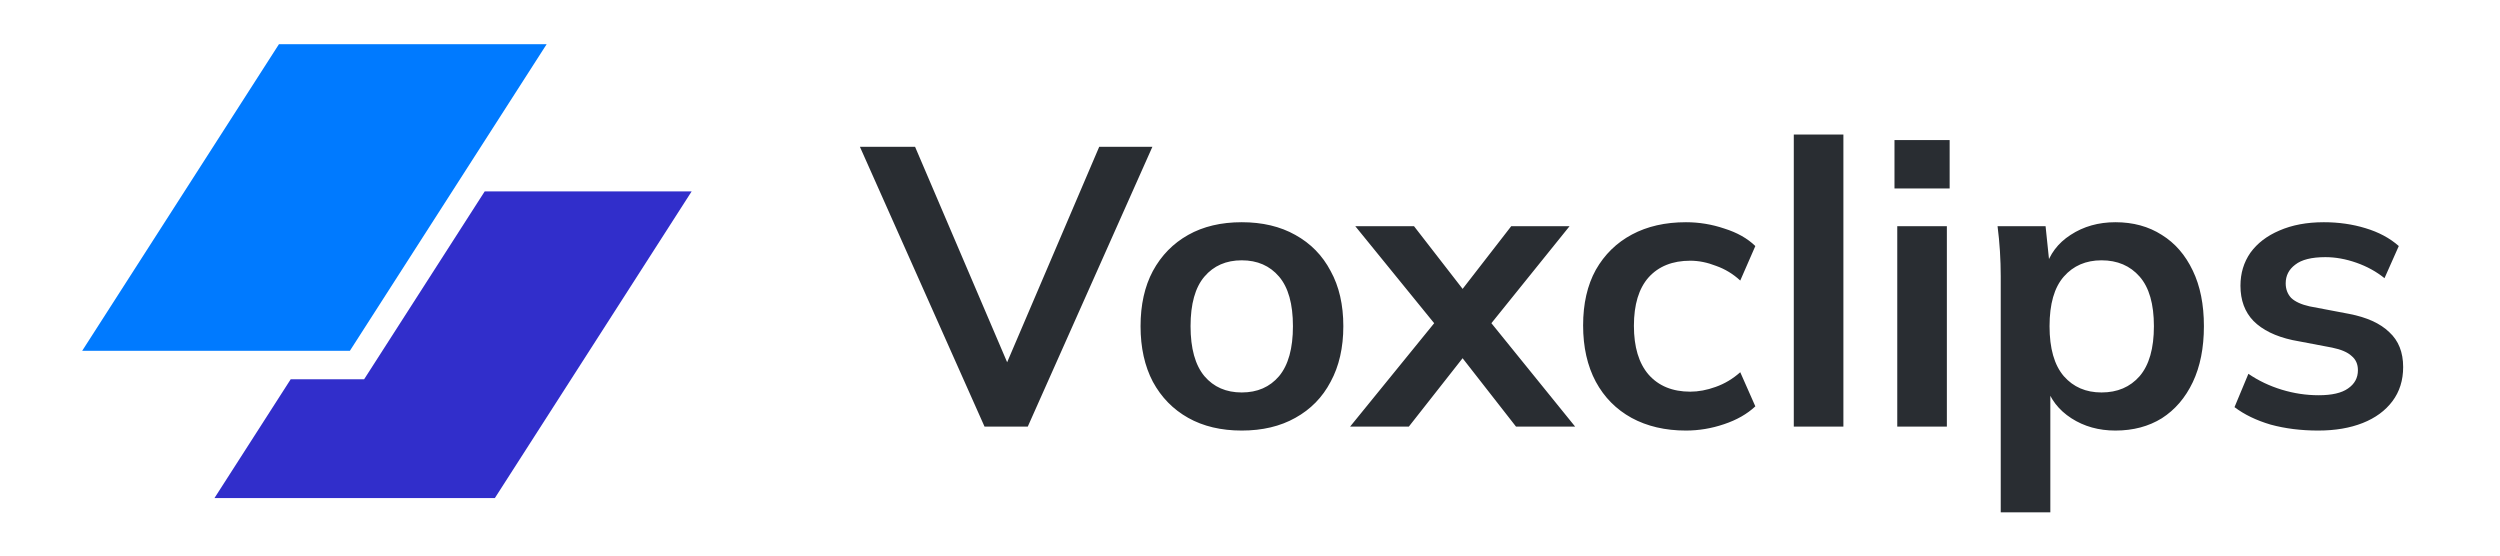
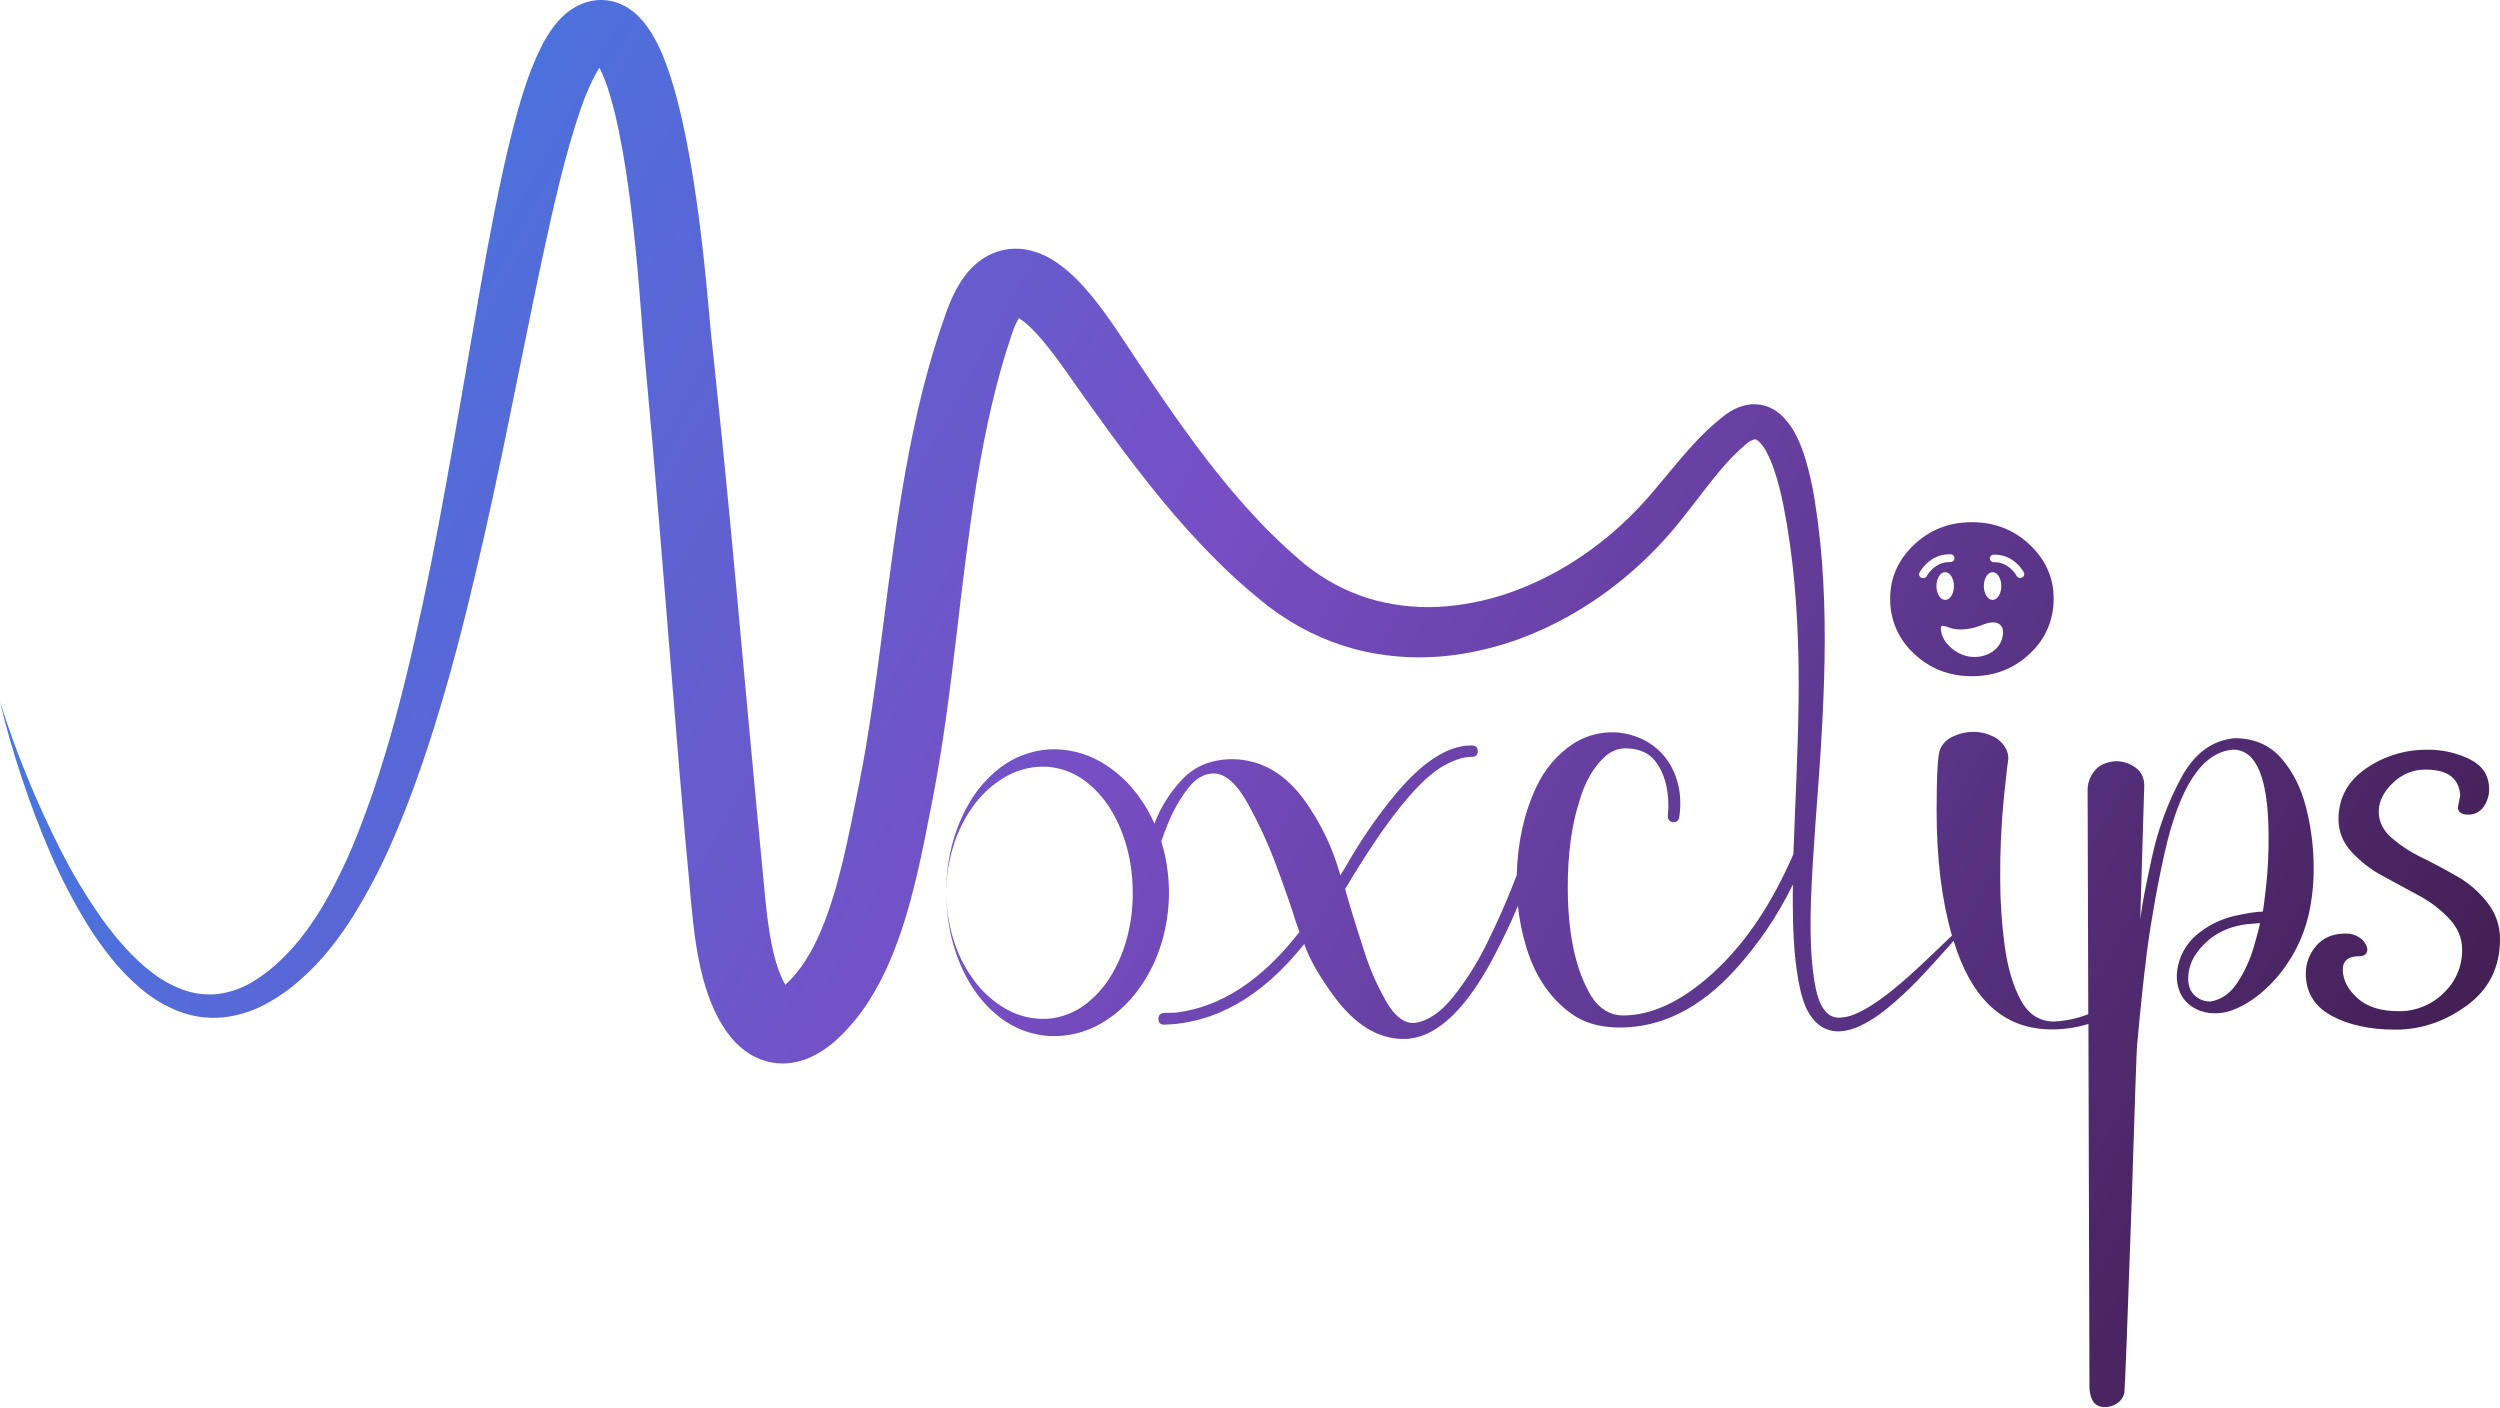
- <svg xmlns="http://www.w3.org/2000/svg" width="126" height="28" viewBox="0 0 126 28" fill="none">
-   <path d="M14.06 2.226H27.552L17.633 17.682H4.141L14.06 2.226Z" fill="#007AFF" />
-   <path d="M14.651 19.115L10.809 25.102H24.941L34.86 9.645H24.43L18.352 19.115H14.651Z" fill="#312ECB" />
-   <path d="M49.62 21.5L43.34 7.4H46.12L51.18 19.24H50.34L55.4 7.4H58.08L51.8 21.5H49.62ZM62.584 21.7C61.544 21.7 60.644 21.487 59.884 21.06C59.124 20.633 58.531 20.027 58.104 19.24C57.691 18.453 57.484 17.52 57.484 16.44C57.484 15.36 57.691 14.433 58.104 13.66C58.531 12.873 59.124 12.267 59.884 11.84C60.644 11.413 61.544 11.2 62.584 11.2C63.624 11.2 64.524 11.413 65.284 11.84C66.057 12.267 66.651 12.873 67.064 13.66C67.491 14.433 67.704 15.36 67.704 16.44C67.704 17.52 67.491 18.453 67.064 19.24C66.651 20.027 66.057 20.633 65.284 21.06C64.524 21.487 63.624 21.7 62.584 21.7ZM62.584 19.78C63.371 19.78 63.997 19.507 64.464 18.96C64.931 18.4 65.164 17.56 65.164 16.44C65.164 15.32 64.931 14.487 64.464 13.94C63.997 13.393 63.371 13.12 62.584 13.12C61.797 13.12 61.171 13.393 60.704 13.94C60.237 14.487 60.004 15.32 60.004 16.44C60.004 17.56 60.237 18.4 60.704 18.96C61.171 19.507 61.797 19.78 62.584 19.78ZM68.046 21.5L72.746 15.72V16.86L68.306 11.4H71.266L74.166 15.14H73.266L76.166 11.4H79.106L74.706 16.86V15.72L79.386 21.5H76.406L73.266 17.48H74.166L71.006 21.5H68.046ZM84.969 21.7C83.929 21.7 83.015 21.487 82.229 21.06C81.455 20.633 80.855 20.027 80.429 19.24C80.002 18.44 79.789 17.493 79.789 16.4C79.789 15.307 80.002 14.373 80.429 13.6C80.869 12.827 81.475 12.233 82.249 11.82C83.022 11.407 83.929 11.2 84.969 11.2C85.635 11.2 86.282 11.307 86.909 11.52C87.549 11.72 88.069 12.013 88.469 12.4L87.709 14.14C87.349 13.807 86.942 13.56 86.489 13.4C86.049 13.227 85.615 13.14 85.189 13.14C84.295 13.14 83.595 13.42 83.089 13.98C82.595 14.54 82.349 15.353 82.349 16.42C82.349 17.487 82.595 18.307 83.089 18.88C83.595 19.453 84.295 19.74 85.189 19.74C85.602 19.74 86.029 19.66 86.469 19.5C86.922 19.34 87.335 19.093 87.709 18.76L88.469 20.48C88.055 20.867 87.529 21.167 86.889 21.38C86.262 21.593 85.622 21.7 84.969 21.7ZM90.407 21.5V6.78H92.907V21.5H90.407ZM95.622 21.5V11.4H98.122V21.5H95.622ZM95.482 9.5V7.06H98.262V9.5H95.482ZM100.837 25.82V13.92C100.837 13.507 100.823 13.087 100.797 12.66C100.77 12.233 100.73 11.813 100.677 11.4H103.097L103.317 13.52H103.097C103.297 12.813 103.717 12.253 104.357 11.84C105.01 11.413 105.763 11.2 106.617 11.2C107.51 11.2 108.29 11.413 108.957 11.84C109.623 12.253 110.143 12.853 110.517 13.64C110.89 14.413 111.077 15.347 111.077 16.44C111.077 17.533 110.89 18.473 110.517 19.26C110.143 20.047 109.623 20.653 108.957 21.08C108.29 21.493 107.51 21.7 106.617 21.7C105.777 21.7 105.037 21.493 104.397 21.08C103.757 20.667 103.33 20.113 103.117 19.42H103.337V25.82H100.837ZM105.917 19.78C106.717 19.78 107.357 19.507 107.837 18.96C108.317 18.4 108.557 17.56 108.557 16.44C108.557 15.32 108.317 14.487 107.837 13.94C107.357 13.393 106.717 13.12 105.917 13.12C105.13 13.12 104.497 13.393 104.017 13.94C103.537 14.487 103.297 15.32 103.297 16.44C103.297 17.56 103.537 18.4 104.017 18.96C104.497 19.507 105.13 19.78 105.917 19.78ZM116.839 21.7C115.972 21.7 115.172 21.6 114.439 21.4C113.719 21.187 113.112 20.893 112.619 20.52L113.319 18.84C113.826 19.187 114.386 19.453 114.999 19.64C115.612 19.827 116.232 19.92 116.859 19.92C117.526 19.92 118.019 19.807 118.339 19.58C118.672 19.353 118.839 19.047 118.839 18.66C118.839 18.353 118.732 18.113 118.519 17.94C118.319 17.753 117.992 17.613 117.539 17.52L115.539 17.14C114.686 16.953 114.032 16.633 113.579 16.18C113.139 15.727 112.919 15.133 112.919 14.4C112.919 13.773 113.086 13.22 113.419 12.74C113.766 12.26 114.252 11.887 114.879 11.62C115.519 11.34 116.266 11.2 117.119 11.2C117.866 11.2 118.566 11.3 119.219 11.5C119.886 11.7 120.446 12 120.899 12.4L120.179 14.02C119.766 13.687 119.292 13.427 118.759 13.24C118.226 13.053 117.706 12.96 117.199 12.96C116.506 12.96 115.999 13.087 115.679 13.34C115.359 13.58 115.199 13.893 115.199 14.28C115.199 14.573 115.292 14.82 115.479 15.02C115.679 15.207 115.986 15.347 116.399 15.44L118.399 15.82C119.292 15.993 119.966 16.3 120.419 16.74C120.886 17.167 121.119 17.753 121.119 18.5C121.119 19.167 120.939 19.74 120.579 20.22C120.219 20.7 119.719 21.067 119.079 21.32C118.439 21.573 117.692 21.7 116.839 21.7Z" fill="#292D32" />
+ <svg xmlns="http://www.w3.org/2000/svg" xmlns:xlink="http://www.w3.org/1999/xlink" viewBox="0 0 1366 768.92">
+   <defs>
+     <style>.cls-1{fill:url(#linear-gradient);}.cls-2{fill:url(#linear-gradient-2);}.cls-3{fill:url(#linear-gradient-3);}</style>
+     <linearGradient id="linear-gradient" x1="28.57" y1="-249.48" x2="1497.12" y2="558.23" gradientUnits="userSpaceOnUse">
+       <stop offset="0" stop-color="#2b8df0" />
+       <stop offset="0.49" stop-color="#774ec4" />
+       <stop offset="1" stop-color="#3a1741" />
+     </linearGradient>
+     <linearGradient id="linear-gradient-2" x1="16.47" y1="-227.48" x2="1485.02" y2="580.22" xlink:href="#linear-gradient" />
+     <linearGradient id="linear-gradient-3" x1="-123.6" y1="27.2" x2="1344.95" y2="834.9" xlink:href="#linear-gradient" />
+   </defs>
+   <g id="Layer_2" data-name="Layer 2">
+     <g id="Layer_1-2" data-name="Layer 1">
+       <path class="cls-1" d="M1045.79,357.13q13,12.36,31.66,12.35t31.66-12.35a40,40,0,0,0,13-30.12q0-17-13-29.33t-31.66-12.35q-18.69,0-31.66,12.35t-13,29.33A40,40,0,0,0,1045.79,357.13Zm12.28-36.91c0-4.18,2.13-7.58,4.77-7.58s4.78,3.4,4.78,7.58-2.13,7.58-4.78,7.58S1058.07,324.4,1058.07,320.22Zm31.34-17.17c11.12-.23,16.22,9.3,16.42,9.71a2,2,0,0,1-1,2.78,2.37,2.37,0,0,1-1,.22,2.18,2.18,0,0,1-2-1.16c-.17-.32-4.14-7.63-12.42-7.41h-.07a2.07,2.07,0,1,1,0-4.14Zm-.67,9.59c2.64,0,4.78,3.4,4.78,7.58s-2.14,7.58-4.78,7.58-4.78-3.4-4.78-7.58S1086.1,312.64,1088.74,312.64Zm-4.7,28.48c5.12-2.09,10.84-1.32,10.41,5-.73,10.58-12.88,15.36-22.28,11.59a22,22,0,0,1-9-6.85,14.23,14.23,0,0,1-2.67-6.56c-.12-1.78.13-2.34.79-2.34,2,0,4.53,1.43,6.62,1.74C1073.49,344.51,1079,343.19,1084,341.12Zm-35.22-28.27c.21-.4,5.31-10,16.39-10h.48a2.13,2.13,0,1,1-.07,4.25h-.4c-8.35,0-12.36,7.53-12.39,7.61a2.29,2.29,0,0,1-2,1.2,2.5,2.5,0,0,1-1-.23A2.07,2.07,0,0,1,1048.82,312.85Z" />
+       <path class="cls-2" d="M1359.14,493.22a56.5,56.5,0,0,0-16.56-14.36q-9.7-5.57-19.41-10.35a74.52,74.52,0,0,1-16.57-10.87q-6.86-6.08-6.85-14.23t7.63-15.53a25,25,0,0,1,18-7.38q17.85,0,18.89,14l-1.3,6.74c.17,2.58,2,3.88,5.57,3.88a10,10,0,0,0,8.41-4.14,16.77,16.77,0,0,0,3.11-10.35q-.27-10.62-10.61-15.79a50.86,50.86,0,0,0-23-5.18A57.8,57.8,0,0,0,1292.63,420q-14.88,10.35-14.88,27.7a25.6,25.6,0,0,0,7,17.6,63.49,63.49,0,0,0,16.94,13.2q10,5.43,19.81,10.74a64.75,64.75,0,0,1,16.82,12.8q7,7.51,7,16.83a31.86,31.86,0,0,1-10.23,23.81,34.15,34.15,0,0,1-24.58,9.83q-14.37,0-22.26-7T1280.08,530q0-7.5,8.8-7.51,4.65,0,4.65-3.88a9.59,9.59,0,0,0-4.14-6.21,12.81,12.81,0,0,0-7.5-2.33q-10.62,0-16.3,6.73a22.66,22.66,0,0,0-5.7,15q0,15.53,14,23.16t34.93,7.64q21,0,39.08-13.2T1366,513.16A31.62,31.62,0,0,0,1359.14,493.22Z" />
+       <path class="cls-3" d="M1264.18,473.75a132.84,132.84,0,0,0-4.06-32.2q-4.06-16.26-13.6-27.2t-25.49-11Q1202.58,405,1191.79,425A163.92,163.92,0,0,0,1176,467.65q-5,22.68-6.26,32.36l-.31,2.2,2.19-72.86q0-6.57-4.85-10A18.24,18.24,0,0,0,1156,415.9c-5.22.43-9,2.14-11.42,5.16a17,17,0,0,0-3.91,9.54l.36,123.56h0a59.25,59.25,0,0,1-18.69,4q-11.86,0-18.19-11.69t-8.79-29.66a273.76,273.76,0,0,1-2.45-36.95,423.5,423.5,0,0,1,2-44.05q2.05-19.32,2.45-21.36,0-6.11-6.13-10.84a24.7,24.7,0,0,0-13.08-3.73,25.34,25.34,0,0,0-11,2.54,13.59,13.59,0,0,0-7.15,7.11q-1.83,4.59-1.84,33.39,0,39.3,8.39,68.29l-2.84,2.71c-5.25,5-10.47,10.08-15.79,15s-10.74,9.69-16.39,14.06S1020,551.38,1013.81,554a23.13,23.13,0,0,1-9.08,2.07,9.5,9.5,0,0,1-7-3.1,21,21,0,0,1-4.31-8,43.09,43.09,0,0,1-1.28-4.82c-.35-1.68-.62-3.43-.94-5.14a170.57,170.57,0,0,1-1.78-21.18c-.21-7.14-.16-14.32.09-21.52,1-28.83,3.87-57.82,5.6-87s2.74-58.57,1.09-88.11a422,422,0,0,0-4.7-44.27,167.77,167.77,0,0,0-5.1-22.47A82.58,82.58,0,0,0,982,239.1a40.82,40.82,0,0,0-8-11.6,24.13,24.13,0,0,0-7.37-5,20.84,20.84,0,0,0-9.86-1.56,24.62,24.62,0,0,0-8.6,2.4,36.32,36.32,0,0,0-6.38,4,135.14,135.14,0,0,0-17.19,16.18c-10.26,11.24-19,23-28.38,33-18.77,20.07-41.87,36.14-67.09,45.77a142.45,142.45,0,0,1-38.81,9,113.71,113.71,0,0,1-38.58-3.2,103.27,103.27,0,0,1-34.3-16.39c-1.3-.92-2.55-1.91-3.82-2.89s-2.43-2-3.75-3.14l-3.87-3.4-1.93-1.7-1.89-1.76c-2.52-2.35-5-4.68-7.48-7.16L691,288l-3.58-3.78c-19.12-20.19-36-43-52.25-66.62q-6.1-8.87-12.1-17.89L611,181.52c-4.2-6.23-8.65-12.58-13.76-18.9-2.56-3.16-5.3-6.32-8.39-9.45A77.34,77.34,0,0,0,578,143.88a51.17,51.17,0,0,0-7.33-4.3,38.92,38.92,0,0,0-9.82-3.19,32.74,32.74,0,0,0-12.46.15,33.17,33.17,0,0,0-11.53,4.9,39.09,39.09,0,0,0-7.77,6.94,53.3,53.3,0,0,0-5,7,77.07,77.07,0,0,0-6.21,13l-.59,1.56-.48,1.35-.94,2.7c-.62,1.81-1.29,3.6-1.87,5.42-1.19,3.61-2.39,7.23-3.47,10.87-2.25,7.26-4.24,14.57-6.13,21.88C497,241.39,492.16,270.85,488.07,300s-7.35,58-11.53,86.31c-2.07,14.17-4.36,28.2-7.11,42l-4.28,21.21c-1.45,7-2.95,13.88-4.56,20.64-3.23,13.5-7,26.56-12,38.33a108.2,108.2,0,0,1-8.43,16.28,65.81,65.81,0,0,1-4.95,6.83,58.75,58.75,0,0,1-5.49,5.91l-.63.58c-.41-.71-.84-1.5-1.26-2.35-4.56-9.19-7-22-8.67-35.57-.84-6.8-1.47-13.84-2.15-21.14l-2.09-21.77-4.07-43.38C405.39,356,400.42,298,394.52,240L390,196.41l-1.18-10.89-.5-5.08-.48-5.4c-.65-7.26-1.33-14.6-2.06-21.92-1.47-14.66-3.15-29.35-5.27-44.07s-4.6-29.47-8-44.36c-1.7-7.45-3.61-14.93-6.05-22.55-1.23-3.81-2.59-7.66-4.21-11.58a87,87,0,0,0-6.06-12.16,53.47,53.47,0,0,0-4.64-6.53A36.79,36.79,0,0,0,344.15,5,28.21,28.21,0,0,0,331.53.18a26.64,26.64,0,0,0-7.37.16,28.57,28.57,0,0,0-6.38,1.82A33,33,0,0,0,308.52,8a45.94,45.94,0,0,0-5.85,6.33,74.84,74.84,0,0,0-7.32,12,167.19,167.19,0,0,0-8.93,22.54c-2.4,7.38-4.42,14.68-6.29,22-3.72,14.55-6.8,29-9.69,43.43-5.75,28.85-10.55,57.62-15.5,86.29s-9.88,57.26-15.23,85.71S228.44,343,221.58,371s-14.85,55.59-25.2,82.1a296.45,296.45,0,0,1-17.91,38.34c-6.94,12.16-14.92,23.46-24.79,32.89a84.15,84.15,0,0,1-15.85,12.26A48.93,48.93,0,0,1,119.9,543a41.28,41.28,0,0,1-18.75-1.81A61.86,61.86,0,0,1,83.6,531.8c-11-8.22-20.29-19.16-28.58-30.74a302.66,302.66,0,0,1-22.1-37A540.35,540.35,0,0,1,0,383.53c3.35,14.17,7.46,28.18,12.07,42s9.75,27.55,15.61,41a306,306,0,0,0,20.4,39.16,181.23,181.23,0,0,0,13,18.22A118.22,118.22,0,0,0,77,540.22a73.27,73.27,0,0,0,20.16,12.19,53.37,53.37,0,0,0,24.18,3.53,62.46,62.46,0,0,0,23.27-7,98.86,98.86,0,0,0,19.31-13.43,132.87,132.87,0,0,0,16-16.66,190.44,190.44,0,0,0,13.23-18.6A313.53,313.53,0,0,0,214,460.41c6-13.61,11.28-27.48,16.12-41.44s9.2-28,13.28-42.17c8.16-28.27,15-56.79,21.49-85.32,12.92-57,23.31-114.53,35.88-170.78,3.17-14,6.53-28,10.36-41.52,1.93-6.76,4-13.44,6.23-19.85a136.11,136.11,0,0,1,7.54-17.84A49.14,49.14,0,0,1,327.52,37a60.58,60.58,0,0,1,2.87,6.38c1.1,2.82,2.11,5.86,3,9,1.88,6.28,3.45,12.94,4.84,19.71,2.78,13.55,4.85,27.58,6.59,41.69s3.14,28.38,4.35,42.69c.61,7.16,1.16,14.33,1.69,21.57l.41,5.47.47,5.79,1,10.83,3.87,43.35c4.95,57.84,9.51,115.82,14.3,173.91,1.18,14.52,2.49,29,3.78,43.57l2,21.69c.62,7.19,1.25,14.65,2.14,22.3a229.48,229.48,0,0,0,3.83,23.61c.92,4.07,2,8.19,3.38,12.43.66,2.1,1.49,4.25,2.32,6.39s1.74,4.17,2.78,6.31a64.66,64.66,0,0,0,8.51,13.42,43.53,43.53,0,0,0,7.45,7.06,35.43,35.43,0,0,0,11.45,5.65,34,34,0,0,0,13.64.95,38.09,38.09,0,0,0,11.11-3.29,56,56,0,0,0,14.15-9.69,96.37,96.37,0,0,0,9.42-10A105.93,105.93,0,0,0,474.74,547a148.9,148.9,0,0,0,11.69-22.39c6.37-15,10.62-30.06,14.19-44.84,1.77-7.39,3.33-14.74,4.79-22l4.26-21.59c2.85-14.74,5.18-29.44,7.25-44.08,4.11-29.28,7.1-58.3,10.77-86.85s7.8-56.68,14.22-84c1.61-6.81,3.31-13.58,5.23-20.26.92-3.35,2-6.66,3-10,.49-1.66,1.07-3.29,1.59-4.94l.81-2.46.41-1.23.35-1a40.7,40.7,0,0,1,3-6.78c.15-.27.3-.52.45-.76l.52.34a40.86,40.86,0,0,1,5.83,4.81c2.07,2,4.18,4.28,6.26,6.72,4.17,4.89,8.24,10.35,12.32,16.08l12.59,17.8q6.38,8.94,12.93,17.88c17.46,23.77,36,47.38,57.62,68.83l4.06,4,4.18,3.92c2.75,2.63,5.65,5.14,8.53,7.67s5.91,4.91,8.86,7.36c1.43,1.19,3.17,2.47,4.77,3.68s3.3,2.39,5,3.51A132.62,132.62,0,0,0,745,355.85a141.18,141.18,0,0,0,48.12,2.24,168,168,0,0,0,45.53-12.36c28.77-12.26,53.91-31.35,74-54.5,10.06-11.66,18.3-23.64,27.29-34.23a116.24,116.24,0,0,1,14-14.26,11.53,11.53,0,0,1,4.59-2.63,1.52,1.52,0,0,1,.82,0,4.89,4.89,0,0,1,1.63,1.05,22.63,22.63,0,0,1,4.46,6.21,65.43,65.43,0,0,1,3.75,8.79,151.51,151.51,0,0,1,5.25,19.91,405.89,405.89,0,0,1,6,42.32c1.31,14.26,2,28.62,2.26,43s0,28.87-.42,43.35-1.08,29-1.67,43.55q-.37,9.18-.69,18.38-16.85,38.94-41,62.2-27,26-52.37,26-10.41-.3-16.92-10.31-13-21.27-13-60,0-26.88,6.18-46.27,4.54-15.94,13.66-24.39a16.56,16.56,0,0,1,12.36-5q10.08.31,15.29,6.56,7.49,9.38,7.48,25l-.32,5.62a3.21,3.21,0,0,0,2.27,3.13h.66a3,3,0,0,0,3.25-2.19,53.67,53.67,0,0,0,.65-8.44,42,42,0,0,0-4.56-19.07,35,35,0,0,0-19.19-16.89,37.65,37.65,0,0,0-13.66-2.5,39.51,39.51,0,0,0-21.14,6.26,57.47,57.47,0,0,0-20.17,23.76q-9.9,21.08-10.66,48c-.67,1.69-1.39,3.57-2.18,5.63q-5.39,13.92-13.83,31.11a158.63,158.63,0,0,1-18.86,30q-10.42,12.82-21.15,14.07h-.65q-7.82,0-14.63-11.73a137.86,137.86,0,0,1-11.71-26.57q-4.89-14.85-8.14-25.8l-2.6-9.07q31.54-53.14,52-66.28,9.76-5.94,16.92-5.94,3.57,0,3.57-3.13c0-2.08-1.19-3.13-3.57-3.13q-19.2,0-41.64,26.9a272.91,272.91,0,0,0-27,39.39l-2.93,4.69-.33-1.25a126.48,126.48,0,0,0-15.61-34.39q-17.25-27.83-43.59-27.83-16.9.31-27,11.25a71.29,71.29,0,0,0-14.63,23c-.13.32-.25.65-.37,1a80.83,80.83,0,0,0-8.31-14.53,66.9,66.9,0,0,0-21.18-19.34,51.66,51.66,0,0,0-28.45-6.71,49.31,49.31,0,0,0-26.23,9.89,65.8,65.8,0,0,0-17.31,19.84c-8.65,15-12.31,31.89-12.35,48.61A87.79,87.79,0,0,1,520.68,463a74.68,74.68,0,0,1,11-22.43A56.74,56.74,0,0,1,550,424.08,41.09,41.09,0,0,1,572.94,419a39.4,39.4,0,0,1,20.68,8.27,56.92,56.92,0,0,1,14.44,17c7.48,13.09,10.84,28.36,10.88,43.53s-3.36,30.45-10.83,43.56a57.17,57.17,0,0,1-14.45,17,39.41,39.41,0,0,1-20.72,8.27A41.23,41.23,0,0,1,550,551.5,56.85,56.85,0,0,1,531.7,535a74.45,74.45,0,0,1-11-22.43,88.14,88.14,0,0,1-3.62-24.79c0,16.72,3.71,33.65,12.37,48.61a66.07,66.07,0,0,0,17.3,19.82,49.39,49.39,0,0,0,26.22,9.86,51.58,51.58,0,0,0,28.42-6.71A66.89,66.89,0,0,0,622.53,540c11.08-15.41,16.13-34,16.19-52.27a95.63,95.63,0,0,0-4.18-28c1-3.08,2.32-6.52,3.86-10.29A81.17,81.17,0,0,1,649,430.9q6.33-8.28,14.14-8.28,9.43,0,18.55,16.25a247.42,247.42,0,0,1,16.09,35.18q7,18.92,10.25,29.55l2,5.63q-30.9,39.71-67.65,44.09-2.94,0-6.18.15t-3.26,3.28q0,3.13,3.26,3.13,42.29-1.25,76.44-44.09,4.21,12.19,15.94,28.14,17.24,23.77,38.37,23.77,24.72,0,47.82-42.21,8.24-15.32,14.63-30.54a119.74,119.74,0,0,0,4.23,21.47q7.16,24.71,25.05,37.52,10.41,7.5,26.35,7.5,34.14,0,62.78-31.27a197.9,197.9,0,0,0,31.84-46.91q-.08,4.46-.08,8.93c0,7.34.16,14.72.61,22.11a179.43,179.43,0,0,0,2.59,22.23c.41,1.85.75,3.68,1.2,5.56a52.88,52.88,0,0,0,1.72,5.65,28.73,28.73,0,0,0,6.51,10.78,17.5,17.5,0,0,0,5.81,3.83,17.89,17.89,0,0,0,6.78,1.2,29.63,29.63,0,0,0,11.94-3.17c7.07-3.43,13-8,18.61-12.9s10.81-10,15.83-15.38,9.88-10.76,14.69-16.23c.54-.6,1.08-1.21,1.61-1.82q.86,2.76,1.79,5.43,15.12,43,51.92,43a67.29,67.29,0,0,0,19.93-3h0l.57,199.05q.63,10.32,8.44,10.32a11.91,11.91,0,0,0,6.57-2,9.36,9.36,0,0,0,4.06-5.79q.63-6.55,4.07-106.62,2.49-79.1,2.82-82.55,1.46-16.47,2.93-30.12l1.12-10.06h0q2-17.47,4.07-29.54,3.13-19.08,6.88-35.65,12.2-55,37.53-56.91,19.37,0,19.38,47.84a237.2,237.2,0,0,1-1.41,27.36q-1.41,12-1.72,13.29-4.69,0-15.48,2.35a49.1,49.1,0,0,0-20.48,10.16A30.8,30.8,0,0,0,1189.65,530c-.93,6.65.7,13.65,5.82,18.29,6.62,6,16.42,6.62,24.47,3.61,7.59-2.84,14.38-7.87,20.12-13.52a80.68,80.68,0,0,0,21.62-39.61A115.32,115.32,0,0,0,1264.18,473.75ZM330.7,33.24c.21-.16.25-.14,0,0Zm100.63,508h0C431.41,541.26,431.4,541.25,431.33,541.19ZM554.59,172.9c-.17-.08-.05-.06.27,0A1.19,1.19,0,0,1,554.59,172.9ZM1234.79,505q-.63,3.14-3.44,12.82a72.72,72.72,0,0,1-8.6,18.76q-5.79,9.07-14.85,10.63a12,12,0,0,1-11-6.25,14.55,14.55,0,0,1-1.25-5.94,23.39,23.39,0,0,1,4.69-14.39q9.69-13.42,27.21-15.63l7.19-.63Z" />
+     </g>
+   </g>
</svg>
